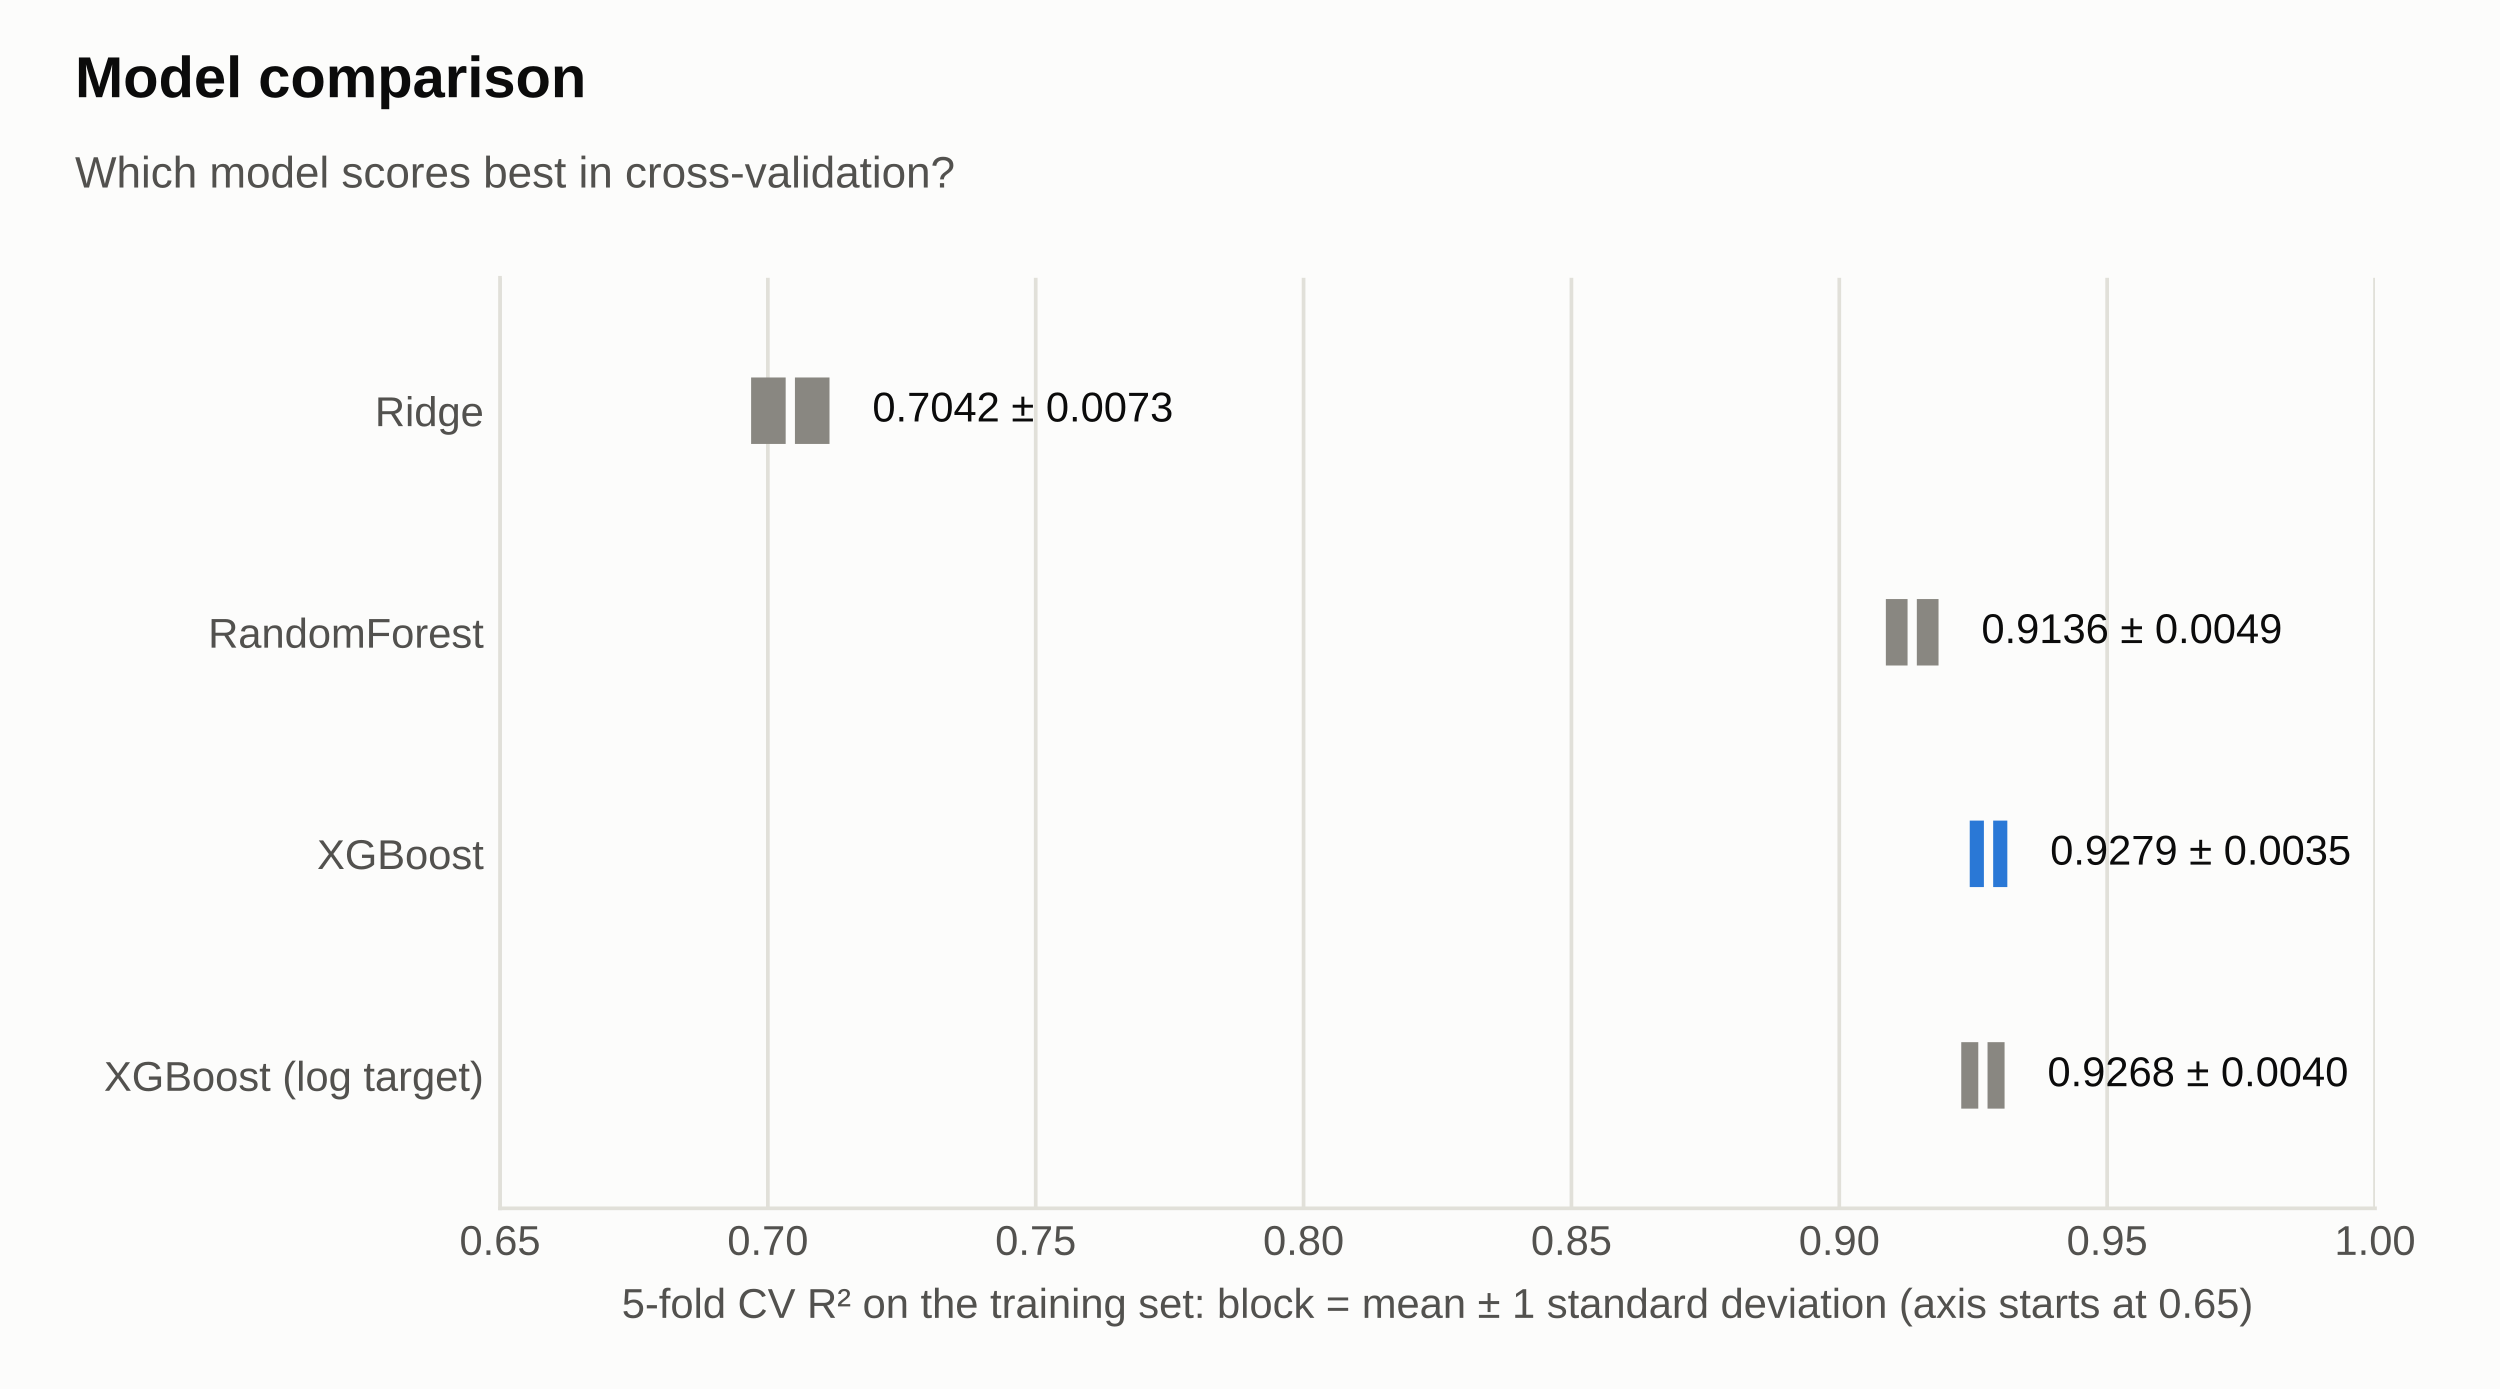
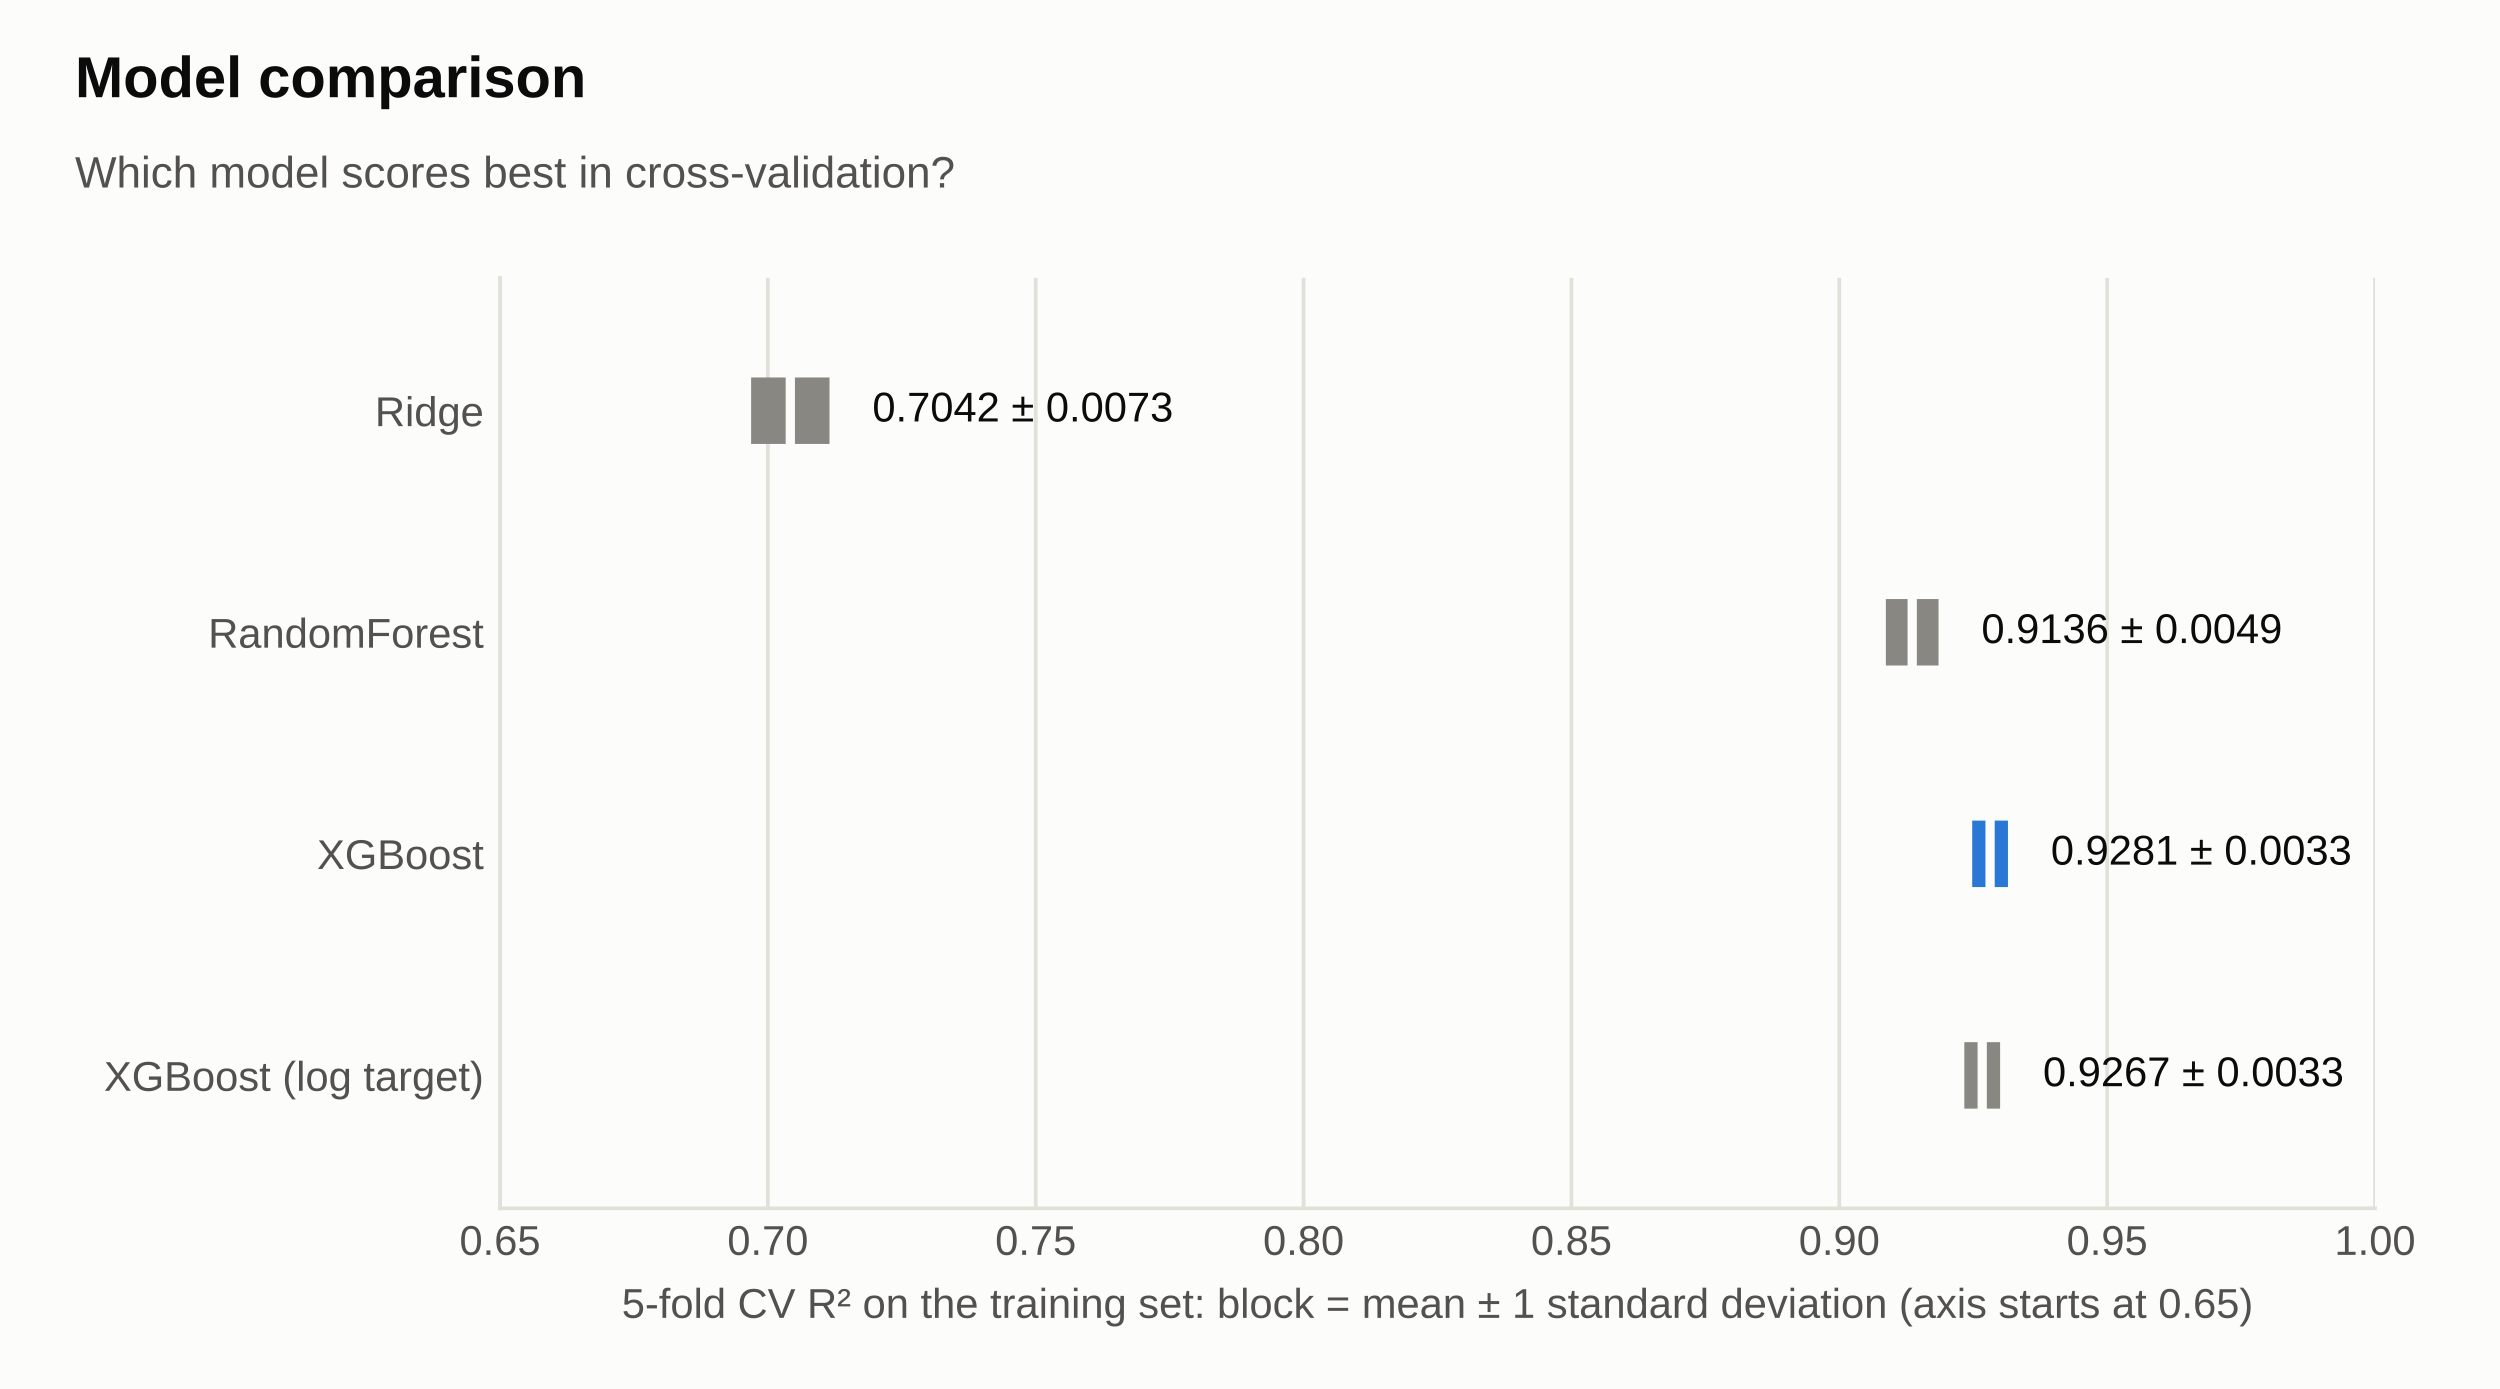
<svg xmlns="http://www.w3.org/2000/svg" width="540pt" height="300pt" viewBox="0 0 540 300" version="1.1">
  <defs>
    <style type="text/css">*{stroke-linejoin: round; stroke-linecap: butt}</style>
  </defs>
  <g id="figure_1">
    <g id="patch_1">
      <path d="M 0 300  L 540 300  L 540 0  L 0 0  z " style="fill: #fcfcfb" />
    </g>
    <g id="axes_1">
      <g id="patch_2">
        <path d="M 108 261  L 513 261  L 513 60  L 108 60  z " style="fill: #fcfcfb" />
      </g>
      <g id="matplotlib.axis_1">
        <g id="xtick_1">
          <g id="line2d_1">
            <path d="M 108 261  L 108 60  " clip-path="url(#p042ec0739d)" style="fill: none; stroke: #e1e0d9; stroke-width: 0.8; stroke-linecap: square" />
          </g>
          <g id="line2d_2" />
          <g id="text_1">
            <text style="font-size: 9px; font-family: 'Segoe UI', 'Helvetica Neue', 'Arial', 'DejaVu Sans', sans-serif; text-anchor: middle; fill: #52514e" x="108" y="271.052" transform="rotate(-0 108 271.0522)">0.65</text>
          </g>
        </g>
        <g id="xtick_2">
          <g id="line2d_3">
            <path d="M 165.857 261  L 165.857 60  " clip-path="url(#p042ec0739d)" style="fill: none; stroke: #e1e0d9; stroke-width: 0.8; stroke-linecap: square" />
          </g>
          <g id="line2d_4" />
          <g id="text_2">
            <text style="font-size: 9px; font-family: 'Segoe UI', 'Helvetica Neue', 'Arial', 'DejaVu Sans', sans-serif; text-anchor: middle; fill: #52514e" x="165.857" y="271.052" transform="rotate(-0 165.8571 271.0522)">0.70</text>
          </g>
        </g>
        <g id="xtick_3">
          <g id="line2d_5">
            <path d="M 223.714 261  L 223.714 60  " clip-path="url(#p042ec0739d)" style="fill: none; stroke: #e1e0d9; stroke-width: 0.8; stroke-linecap: square" />
          </g>
          <g id="line2d_6" />
          <g id="text_3">
            <text style="font-size: 9px; font-family: 'Segoe UI', 'Helvetica Neue', 'Arial', 'DejaVu Sans', sans-serif; text-anchor: middle; fill: #52514e" x="223.714" y="271.052" transform="rotate(-0 223.7143 271.0522)">0.75</text>
          </g>
        </g>
        <g id="xtick_4">
          <g id="line2d_7">
            <path d="M 281.571 261  L 281.571 60  " clip-path="url(#p042ec0739d)" style="fill: none; stroke: #e1e0d9; stroke-width: 0.8; stroke-linecap: square" />
          </g>
          <g id="line2d_8" />
          <g id="text_4">
            <text style="font-size: 9px; font-family: 'Segoe UI', 'Helvetica Neue', 'Arial', 'DejaVu Sans', sans-serif; text-anchor: middle; fill: #52514e" x="281.571" y="271.052" transform="rotate(-0 281.5714 271.0522)">0.80</text>
          </g>
        </g>
        <g id="xtick_5">
          <g id="line2d_9">
            <path d="M 339.429 261  L 339.429 60  " clip-path="url(#p042ec0739d)" style="fill: none; stroke: #e1e0d9; stroke-width: 0.8; stroke-linecap: square" />
          </g>
          <g id="line2d_10" />
          <g id="text_5">
            <text style="font-size: 9px; font-family: 'Segoe UI', 'Helvetica Neue', 'Arial', 'DejaVu Sans', sans-serif; text-anchor: middle; fill: #52514e" x="339.429" y="271.052" transform="rotate(-0 339.4286 271.0522)">0.85</text>
          </g>
        </g>
        <g id="xtick_6">
          <g id="line2d_11">
            <path d="M 397.286 261  L 397.286 60  " clip-path="url(#p042ec0739d)" style="fill: none; stroke: #e1e0d9; stroke-width: 0.8; stroke-linecap: square" />
          </g>
          <g id="line2d_12" />
          <g id="text_6">
            <text style="font-size: 9px; font-family: 'Segoe UI', 'Helvetica Neue', 'Arial', 'DejaVu Sans', sans-serif; text-anchor: middle; fill: #52514e" x="397.286" y="271.052" transform="rotate(-0 397.2857 271.0522)">0.90</text>
          </g>
        </g>
        <g id="xtick_7">
          <g id="line2d_13">
            <path d="M 455.143 261  L 455.143 60  " clip-path="url(#p042ec0739d)" style="fill: none; stroke: #e1e0d9; stroke-width: 0.8; stroke-linecap: square" />
          </g>
          <g id="line2d_14" />
          <g id="text_7">
            <text style="font-size: 9px; font-family: 'Segoe UI', 'Helvetica Neue', 'Arial', 'DejaVu Sans', sans-serif; text-anchor: middle; fill: #52514e" x="455.143" y="271.052" transform="rotate(-0 455.1429 271.0522)">0.95</text>
          </g>
        </g>
        <g id="xtick_8">
          <g id="line2d_15">
            <path d="M 513 261  L 513 60  " clip-path="url(#p042ec0739d)" style="fill: none; stroke: #e1e0d9; stroke-width: 0.8; stroke-linecap: square" />
          </g>
          <g id="line2d_16" />
          <g id="text_8">
            <text style="font-size: 9px; font-family: 'Segoe UI', 'Helvetica Neue', 'Arial', 'DejaVu Sans', sans-serif; text-anchor: middle; fill: #52514e" x="513" y="271.052" transform="rotate(-0 513 271.0522)">1.00</text>
          </g>
        </g>
        <g id="text_9">
          <text style="font-size: 9px; font-family: 'Segoe UI', 'Helvetica Neue', 'Arial', 'DejaVu Sans', sans-serif; text-anchor: middle; fill: #52514e" x="310.5" y="284.655" transform="rotate(-0 310.5 284.6554)">5-fold CV R² on the training set: block = mean ± 1 standard deviation (axis starts at 0.65)</text>
        </g>
      </g>
      <g id="matplotlib.axis_2">
        <g id="ytick_1">
          <g id="line2d_17" />
          <g id="text_10">
            <text style="font-size: 9px; font-family: 'Segoe UI', 'Helvetica Neue', 'Arial', 'DejaVu Sans', sans-serif; text-anchor: end; fill: #52514e" x="104.5" y="235.617" transform="rotate(-0 104.5 235.6171)">XGBoost (log target)</text>
          </g>
        </g>
        <g id="ytick_2">
          <g id="line2d_18" />
          <g id="text_11">
            <text style="font-size: 9px; font-family: 'Segoe UI', 'Helvetica Neue', 'Arial', 'DejaVu Sans', sans-serif; text-anchor: end; fill: #52514e" x="104.5" y="187.705" transform="rotate(-0 104.5 187.7047)">XGBoost</text>
          </g>
        </g>
        <g id="ytick_3">
          <g id="line2d_19" />
          <g id="text_12">
            <text style="font-size: 9px; font-family: 'Segoe UI', 'Helvetica Neue', 'Arial', 'DejaVu Sans', sans-serif; text-anchor: end; fill: #52514e" x="104.5" y="139.903" transform="rotate(-0 104.5 139.9028)">RandomForest</text>
          </g>
        </g>
        <g id="ytick_4">
          <g id="line2d_20" />
          <g id="text_13">
            <text style="font-size: 9px; font-family: 'Segoe UI', 'Helvetica Neue', 'Arial', 'DejaVu Sans', sans-serif; text-anchor: end; fill: #52514e" x="104.5" y="92.046" transform="rotate(-0 104.5 92.04569)">Ridge</text>
          </g>
        </g>
      </g>
      <g id="patch_3">
-         <path d="M 423.631 239.464  L 432.988 239.464  L 432.988 225.107  L 423.631 225.107  z " clip-path="url(#p042ec0739d)" style="fill: #898781" />
+         <path d="M 424.294 239.464  L 432.023 239.464  L 432.023 225.107  L 424.294 225.107  z " clip-path="url(#p042ec0739d)" style="fill: #898781" />
      </g>
      <g id="patch_4">
-         <path d="M 425.463 191.607  L 433.583 191.607  L 433.583 177.25  L 425.463 177.25  z " clip-path="url(#p042ec0739d)" style="fill: #2a78d6" />
+         <path d="M 425.996 191.607  L 433.718 191.607  L 433.718 177.25  L 425.996 177.25  z " clip-path="url(#p042ec0739d)" style="fill: #2a78d6" />
      </g>
      <g id="patch_5">
        <path d="M 407.345 143.75  L 418.724 143.75  L 418.724 129.393  L 407.345 129.393  z " clip-path="url(#p042ec0739d)" style="fill: #898781" />
      </g>
      <g id="patch_6">
        <path d="M 162.24 95.893  L 179.174 95.893  L 179.174 81.536  L 162.24 81.536  z " clip-path="url(#p042ec0739d)" style="fill: #898781" />
      </g>
      <g id="line2d_21">
-         <path d="M 428.309 239.464  L 428.309 225.107  " clip-path="url(#p042ec0739d)" style="fill: none; stroke: #fcfcfb; stroke-width: 2; stroke-linecap: square" />
+         <path d="M 428.158 239.464  L 428.158 225.107  " clip-path="url(#p042ec0739d)" style="fill: none; stroke: #fcfcfb; stroke-width: 2; stroke-linecap: square" />
      </g>
      <g id="line2d_22">
-         <path d="M 429.523 191.607  L 429.523 177.25  " clip-path="url(#p042ec0739d)" style="fill: none; stroke: #fcfcfb; stroke-width: 2; stroke-linecap: square" />
+         <path d="M 429.857 191.607  L 429.857 177.25  " clip-path="url(#p042ec0739d)" style="fill: none; stroke: #fcfcfb; stroke-width: 2; stroke-linecap: square" />
      </g>
      <g id="line2d_23">
        <path d="M 413.034 143.75  L 413.034 129.393  " clip-path="url(#p042ec0739d)" style="fill: none; stroke: #fcfcfb; stroke-width: 2; stroke-linecap: square" />
      </g>
      <g id="line2d_24">
        <path d="M 170.707 95.893  L 170.707 81.536  " clip-path="url(#p042ec0739d)" style="fill: none; stroke: #fcfcfb; stroke-width: 2; stroke-linecap: square" />
      </g>
      <g id="patch_7">
        <path d="M 108 261  L 108 60  " style="fill: none; stroke: #e1e0d9; stroke-width: 0.8; stroke-linejoin: miter; stroke-linecap: square" />
      </g>
      <g id="patch_8">
        <path d="M 108 261  L 513 261  " style="fill: none; stroke: #e1e0d9; stroke-width: 0.8; stroke-linejoin: miter; stroke-linecap: square" />
      </g>
      <g id="text_14">
-         <text style="font-size: 9px; font-family: 'Segoe UI', 'Helvetica Neue', 'Arial', 'DejaVu Sans', sans-serif; text-anchor: start; fill: #0b0b0b" x="442.245" y="234.615" transform="rotate(-0 442.2451 234.6148)">0.9268 ± 0.0040</text>
+         <text style="font-size: 9px; font-family: 'Segoe UI', 'Helvetica Neue', 'Arial', 'DejaVu Sans', sans-serif; text-anchor: start; fill: #0b0b0b" x="441.28" y="234.615" transform="rotate(-0 441.2798 234.6148)">0.9267 ± 0.0033</text>
      </g>
      <g id="text_15">
-         <text style="font-size: 9px; font-family: 'Segoe UI', 'Helvetica Neue', 'Arial', 'DejaVu Sans', sans-serif; text-anchor: start; fill: #0b0b0b" x="442.84" y="186.758" transform="rotate(-0 442.8402 186.7577)">0.9279 ± 0.0035</text>
+         <text style="font-size: 9px; font-family: 'Segoe UI', 'Helvetica Neue', 'Arial', 'DejaVu Sans', sans-serif; text-anchor: start; fill: #0b0b0b" x="442.975" y="186.758" transform="rotate(-0 442.9752 186.7577)">0.9281 ± 0.0033</text>
      </g>
      <g id="text_16">
        <text style="font-size: 9px; font-family: 'Segoe UI', 'Helvetica Neue', 'Arial', 'DejaVu Sans', sans-serif; text-anchor: start; fill: #0b0b0b" x="427.981" y="138.901" transform="rotate(-0 427.9807 138.9005)">0.9136 ± 0.0049</text>
      </g>
      <g id="text_17">
        <text style="font-size: 9px; font-family: 'Segoe UI', 'Helvetica Neue', 'Arial', 'DejaVu Sans', sans-serif; text-anchor: start; fill: #0b0b0b" x="188.431" y="91.043" transform="rotate(-0 188.4307 91.04339)">0.7042 ± 0.0073</text>
      </g>
    </g>
    <g id="text_18">
      <text style="font-weight: 700; font-size: 12.5px; font-family: 'Segoe UI', 'Helvetica Neue', 'Arial', 'DejaVu Sans', sans-serif; text-anchor: start; fill: #0b0b0b" x="16.2" y="21" transform="rotate(-0 16.2 21)">Model comparison</text>
    </g>
    <g id="text_19">
      <text style="font-size: 9.5px; font-family: 'Segoe UI', 'Helvetica Neue', 'Arial', 'DejaVu Sans', sans-serif; text-anchor: start; fill: #52514e" x="16.2" y="40.5" transform="rotate(-0 16.2 40.5)">Which model scores best in cross-validation?</text>
    </g>
  </g>
  <defs>
    <clipPath id="p042ec0739d">
      <rect x="108" y="60" width="405" height="201" />
    </clipPath>
  </defs>
</svg>
